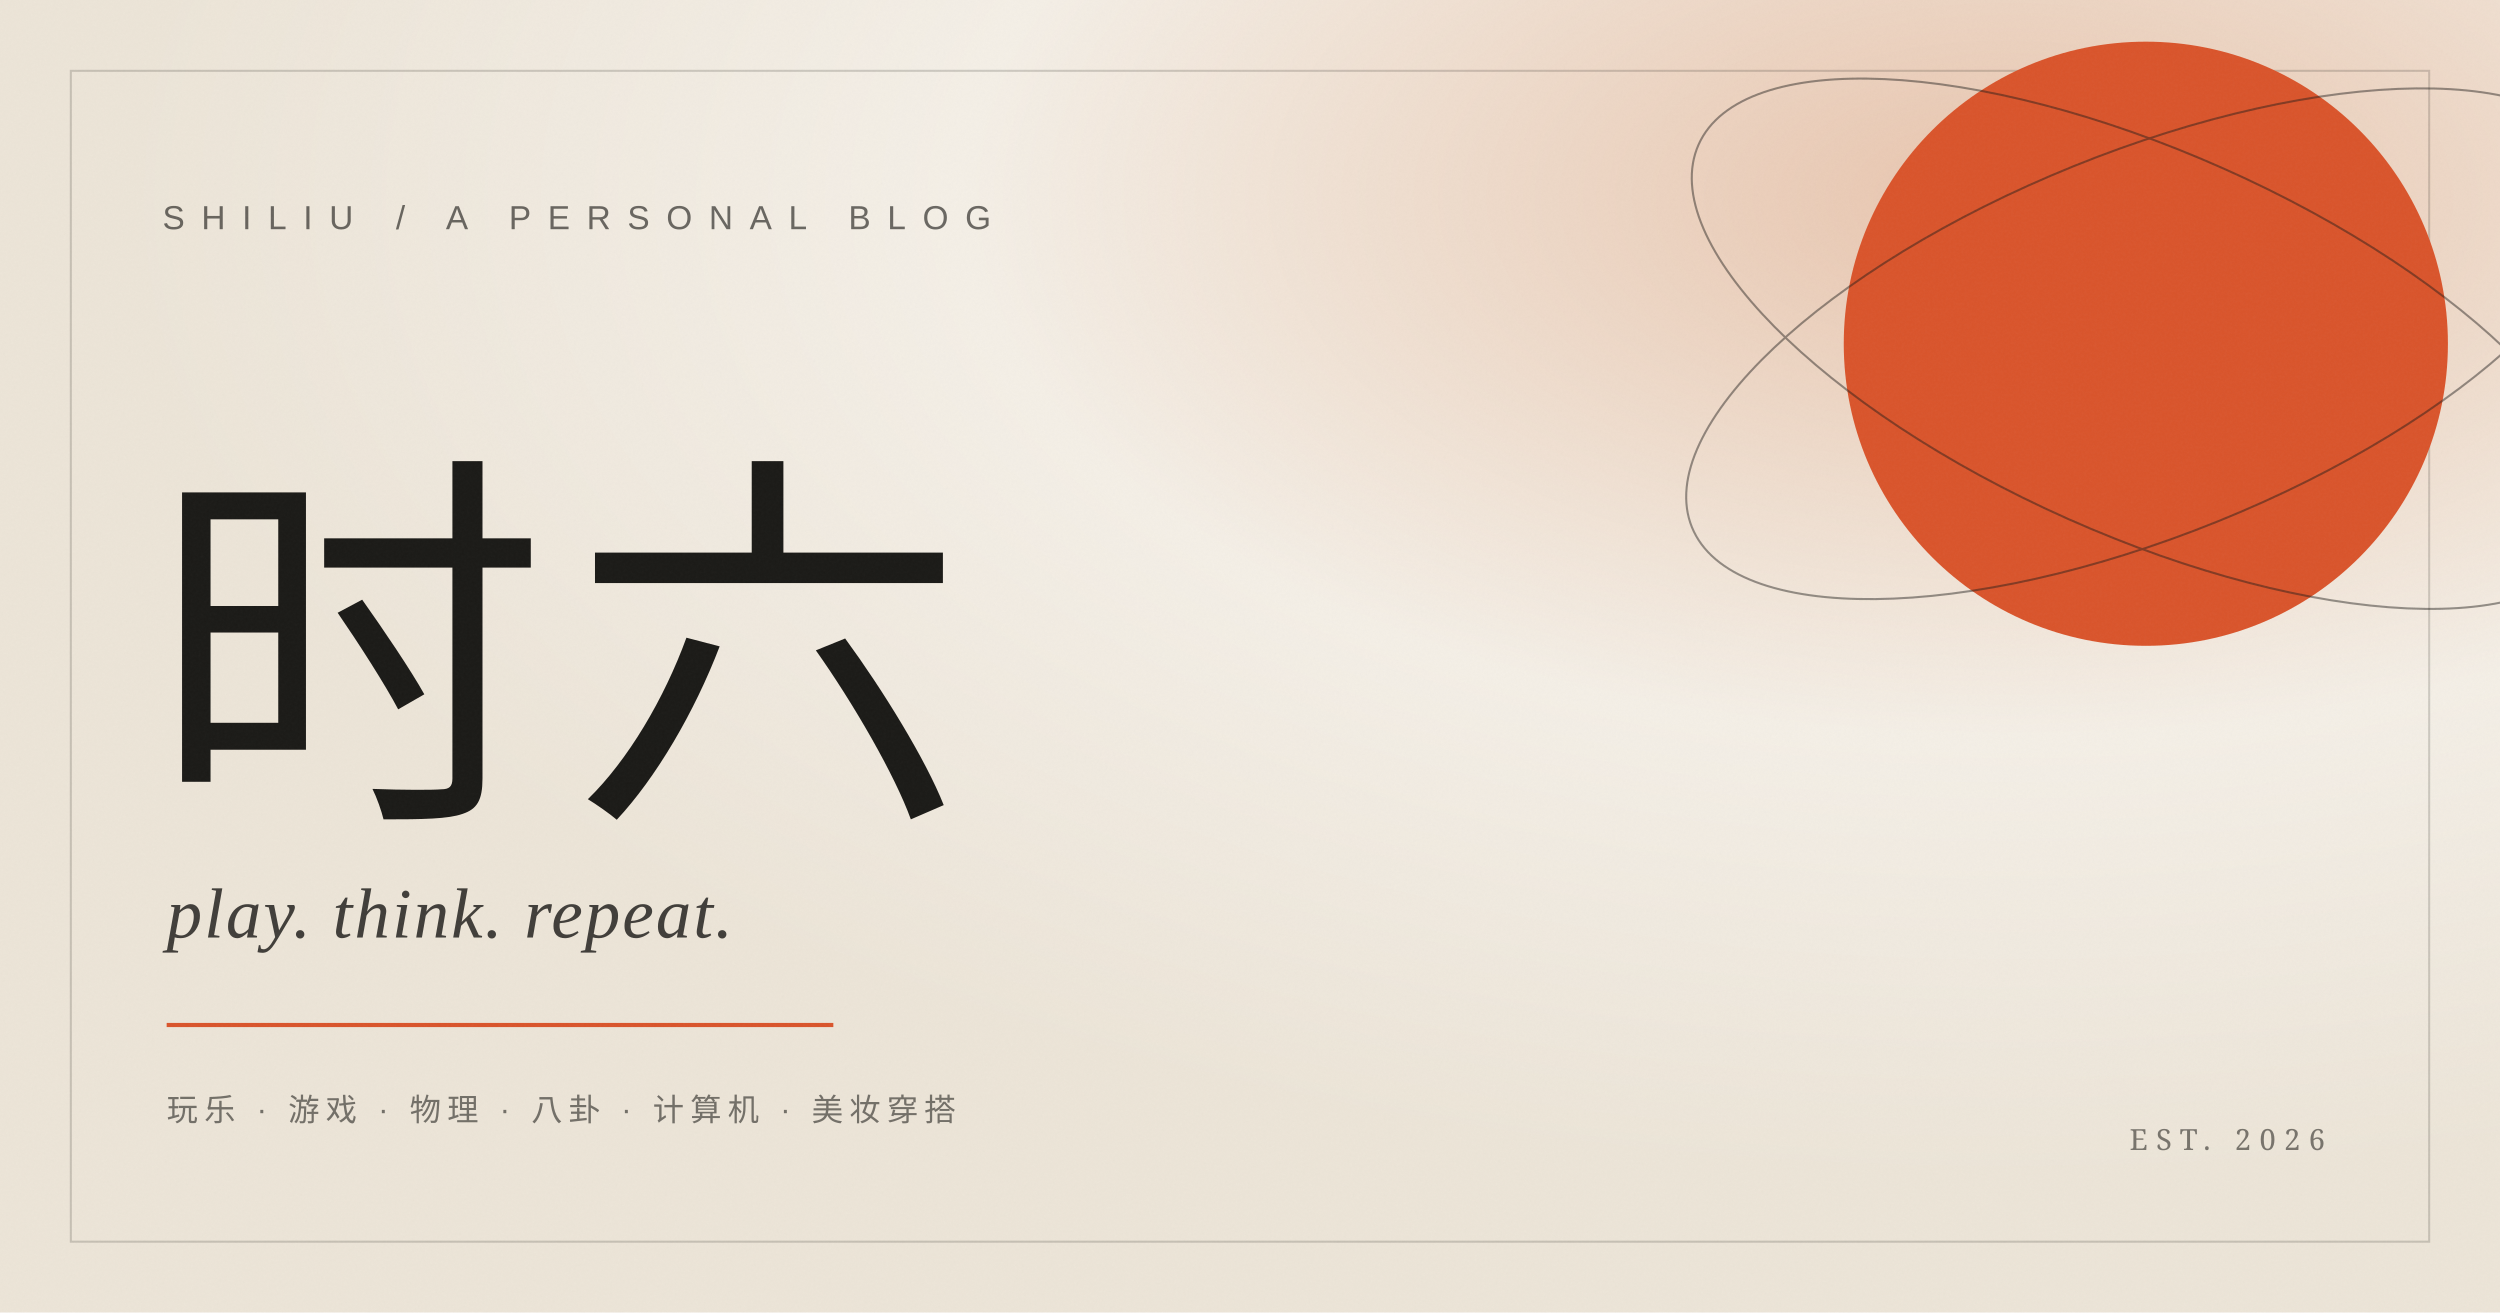
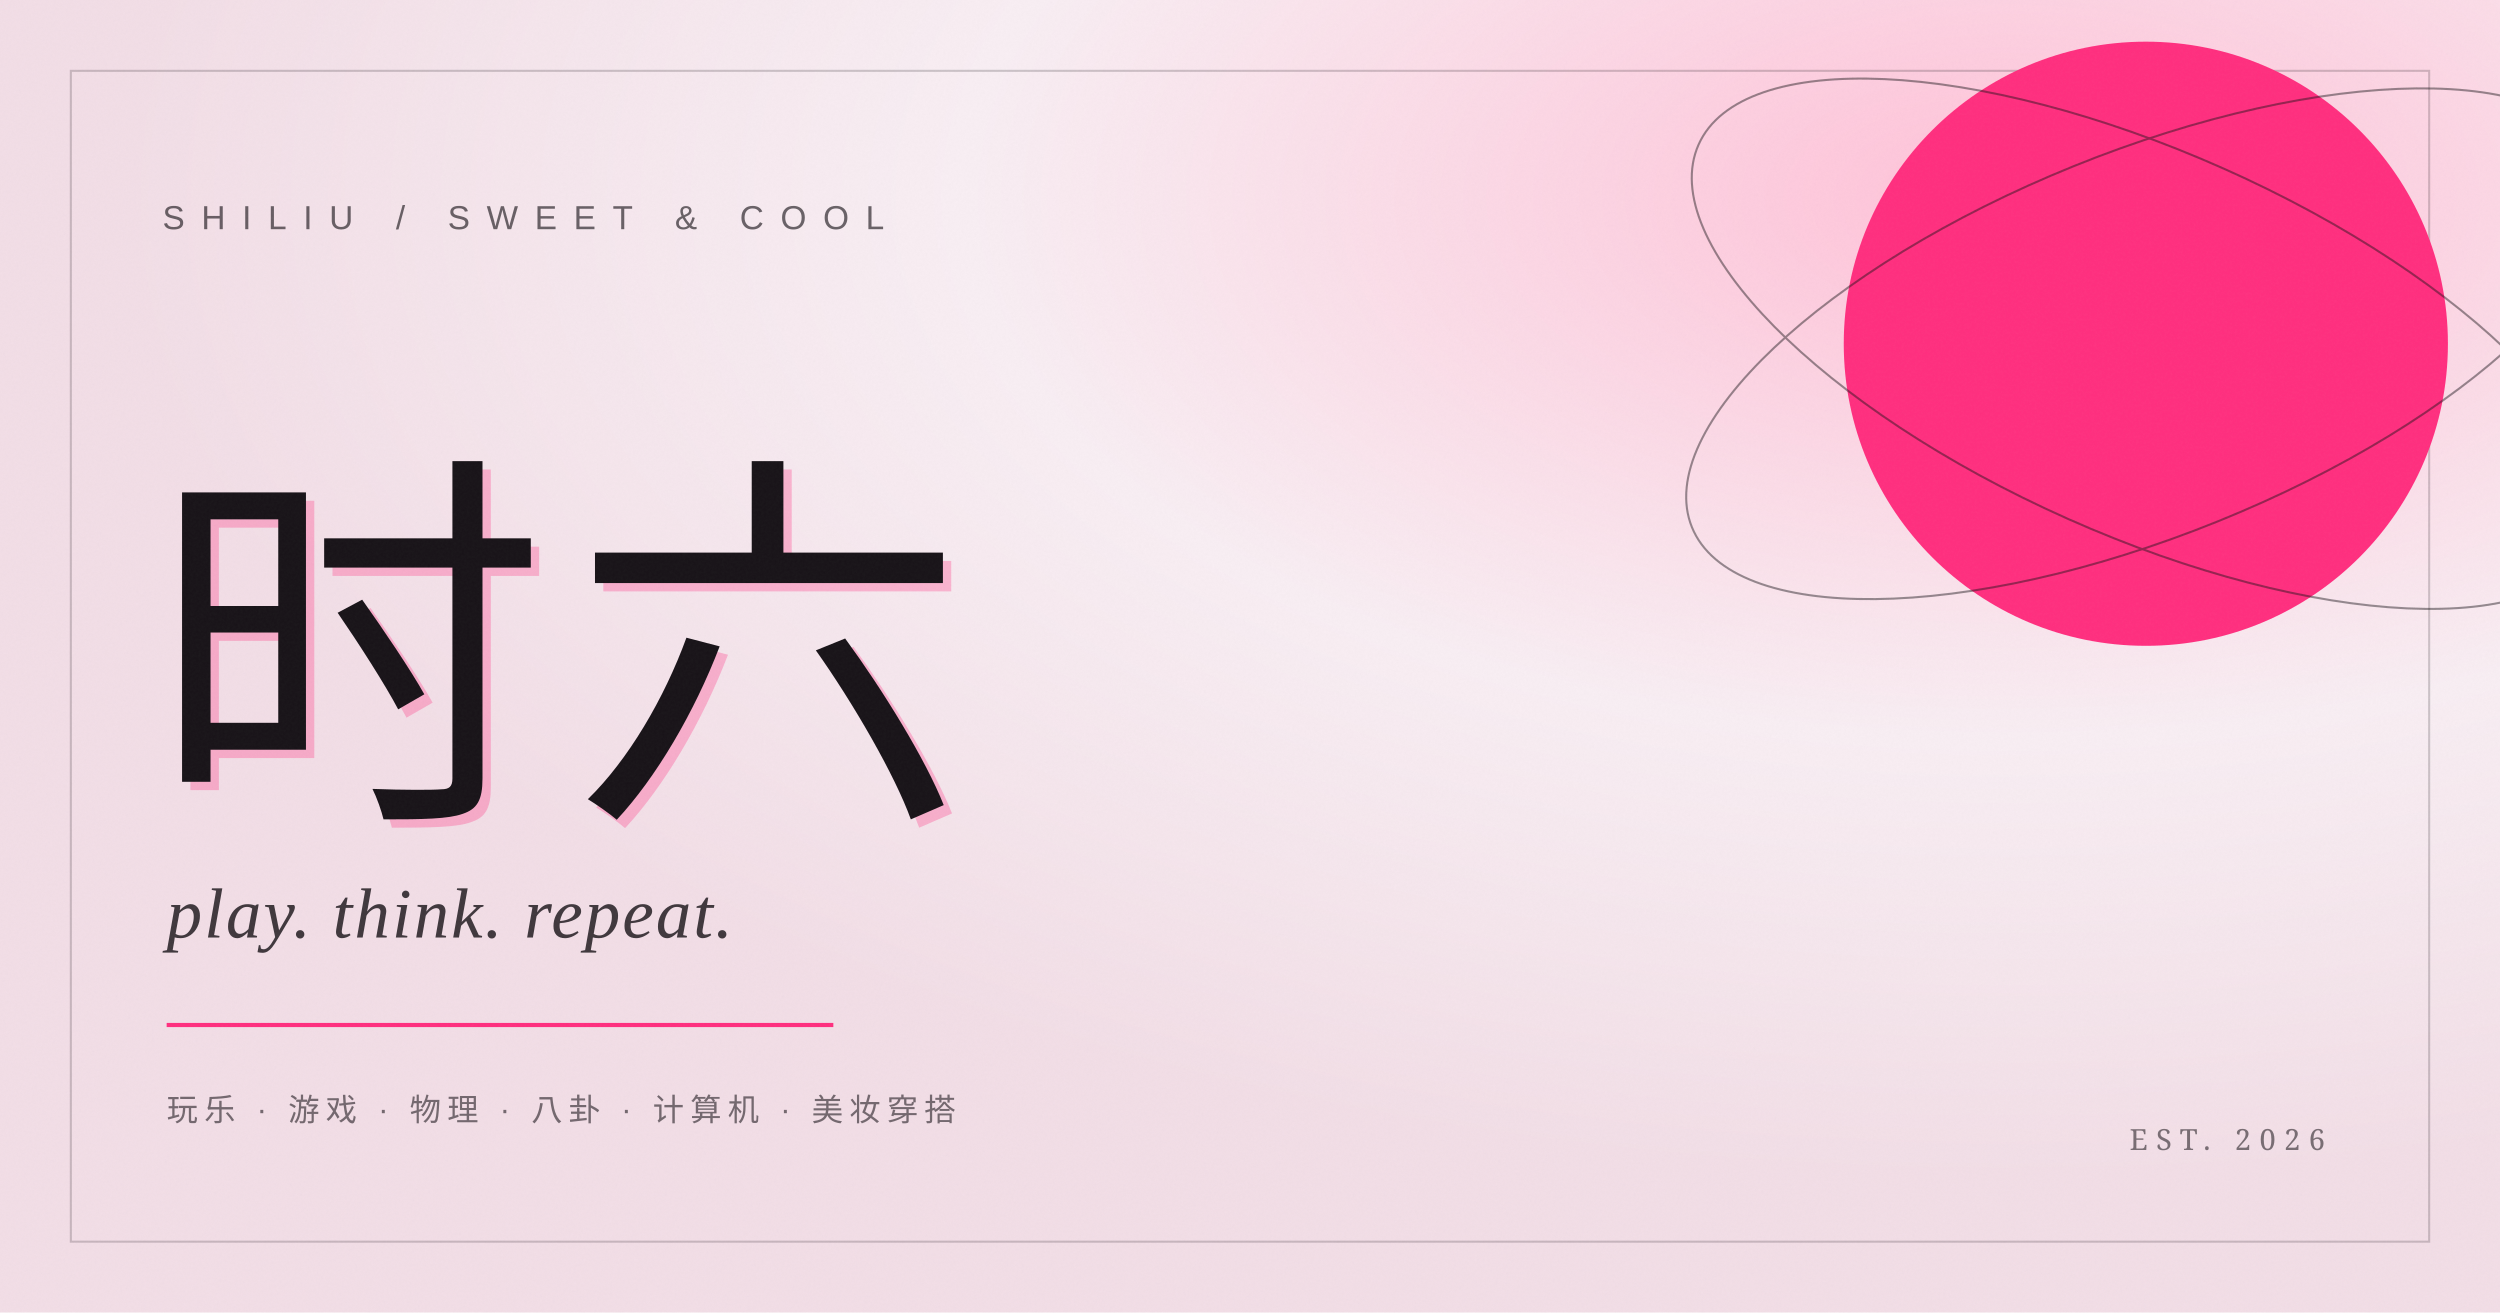
<svg xmlns="http://www.w3.org/2000/svg" viewBox="0 0 1200 630" role="img" aria-labelledby="title">
  <defs>
    <filter id="grain">
      <feTurbulence type="fractalNoise" baseFrequency=".8" numOctaves="3" stitchTiles="stitch" />
      <feColorMatrix type="saturate" values="0" />
      <feComponentTransfer>
        <feFuncA type="linear" slope=".1" />
      </feComponentTransfer>
    </filter>
    <radialGradient id="warm" cx="80%" cy="15%" r="75%">
-       <stop offset="0" stop-color="#e8c4ad" />
-       <stop offset=".55" stop-color="#f4efe6" />
-       <stop offset="1" stop-color="#ece4d7" />
+       <stop offset="0" stop-color="#ffc1d7" />
+       <stop offset=".55" stop-color="#f8eef3" />
+       <stop offset="1" stop-color="#f2dde6" />
    </radialGradient>
  </defs>
  <rect width="1200" height="630" fill="url(#warm)" />
-   <rect x="34" y="34" width="1132" height="562" fill="none" stroke="#1a1916" stroke-opacity=".18" />
-   <circle cx="1030" cy="165" r="145" fill="#d9542b" />
-   <g fill="none" stroke="#1a1916" stroke-width="1" opacity=".45">
+   <rect x="34" y="34" width="1132" height="562" fill="none" stroke="#171217" stroke-opacity=".2" />
+   <circle cx="1030" cy="165" r="145" fill="#ff2e7e" />
+   <g fill="none" stroke="#171217" stroke-width="1" opacity=".45">
    <ellipse cx="1030" cy="165" rx="235" ry="92" transform="rotate(-22 1030 165)" />
    <ellipse cx="1030" cy="165" rx="235" ry="92" transform="rotate(24 1030 165)" />
  </g>
-   <text x="78" y="110" fill="#1a1916" font-family="Arial, sans-serif" font-size="16" letter-spacing="8" opacity=".64">SHILIU / A PERSONAL BLOG</text>
-   <text x="72" y="380" fill="#1a1916" font-family="'Songti SC', 'SimSun', Georgia, serif" font-size="190" letter-spacing="12">时六</text>
-   <text x="80" y="450" fill="#1a1916" font-family="Georgia, 'Times New Roman', serif" font-size="34" font-style="italic" letter-spacing="1" opacity=".82">play. think. repeat.</text>
-   <path d="M80 492h320" stroke="#d9542b" stroke-width="2" />
-   <text x="80" y="538" fill="#1a1916" font-family="Arial, sans-serif" font-size="15" letter-spacing="3" opacity=".58">玩乐 · 游戏 · 物理 · 八卦 · 计算机 · 美妆穿搭</text>
-   <text x="1116" y="552" fill="#1a1916" font-family="Georgia, serif" font-size="14" letter-spacing="4" text-anchor="end" opacity=".56">EST. 2026</text>
+   <text x="78" y="110" fill="#171217" font-family="Arial, sans-serif" font-size="16" letter-spacing="8" opacity=".64">SHILIU / SWEET &amp; COOL</text>
+   <text x="76" y="384" fill="#ff2e7e" font-family="'Songti SC', 'SimSun', Georgia, serif" font-size="190" letter-spacing="12" opacity=".3">时六</text>
+   <text x="72" y="380" fill="#171217" font-family="'Songti SC', 'SimSun', Georgia, serif" font-size="190" letter-spacing="12">时六</text>
+   <text x="80" y="450" fill="#171217" font-family="Georgia, 'Times New Roman', serif" font-size="34" font-style="italic" letter-spacing="1" opacity=".82">play. think. repeat.</text>
+   <path d="M80 492h320" stroke="#ff2e7e" stroke-width="2" />
+   <text x="80" y="538" fill="#171217" font-family="Arial, sans-serif" font-size="15" letter-spacing="3" opacity=".58">玩乐 · 游戏 · 物理 · 八卦 · 计算机 · 美妆穿搭</text>
+   <text x="1116" y="552" fill="#171217" font-family="Georgia, serif" font-size="14" letter-spacing="4" text-anchor="end" opacity=".56">EST. 2026</text>
  <rect width="1200" height="630" filter="url(#grain)" opacity=".38" />
</svg>
